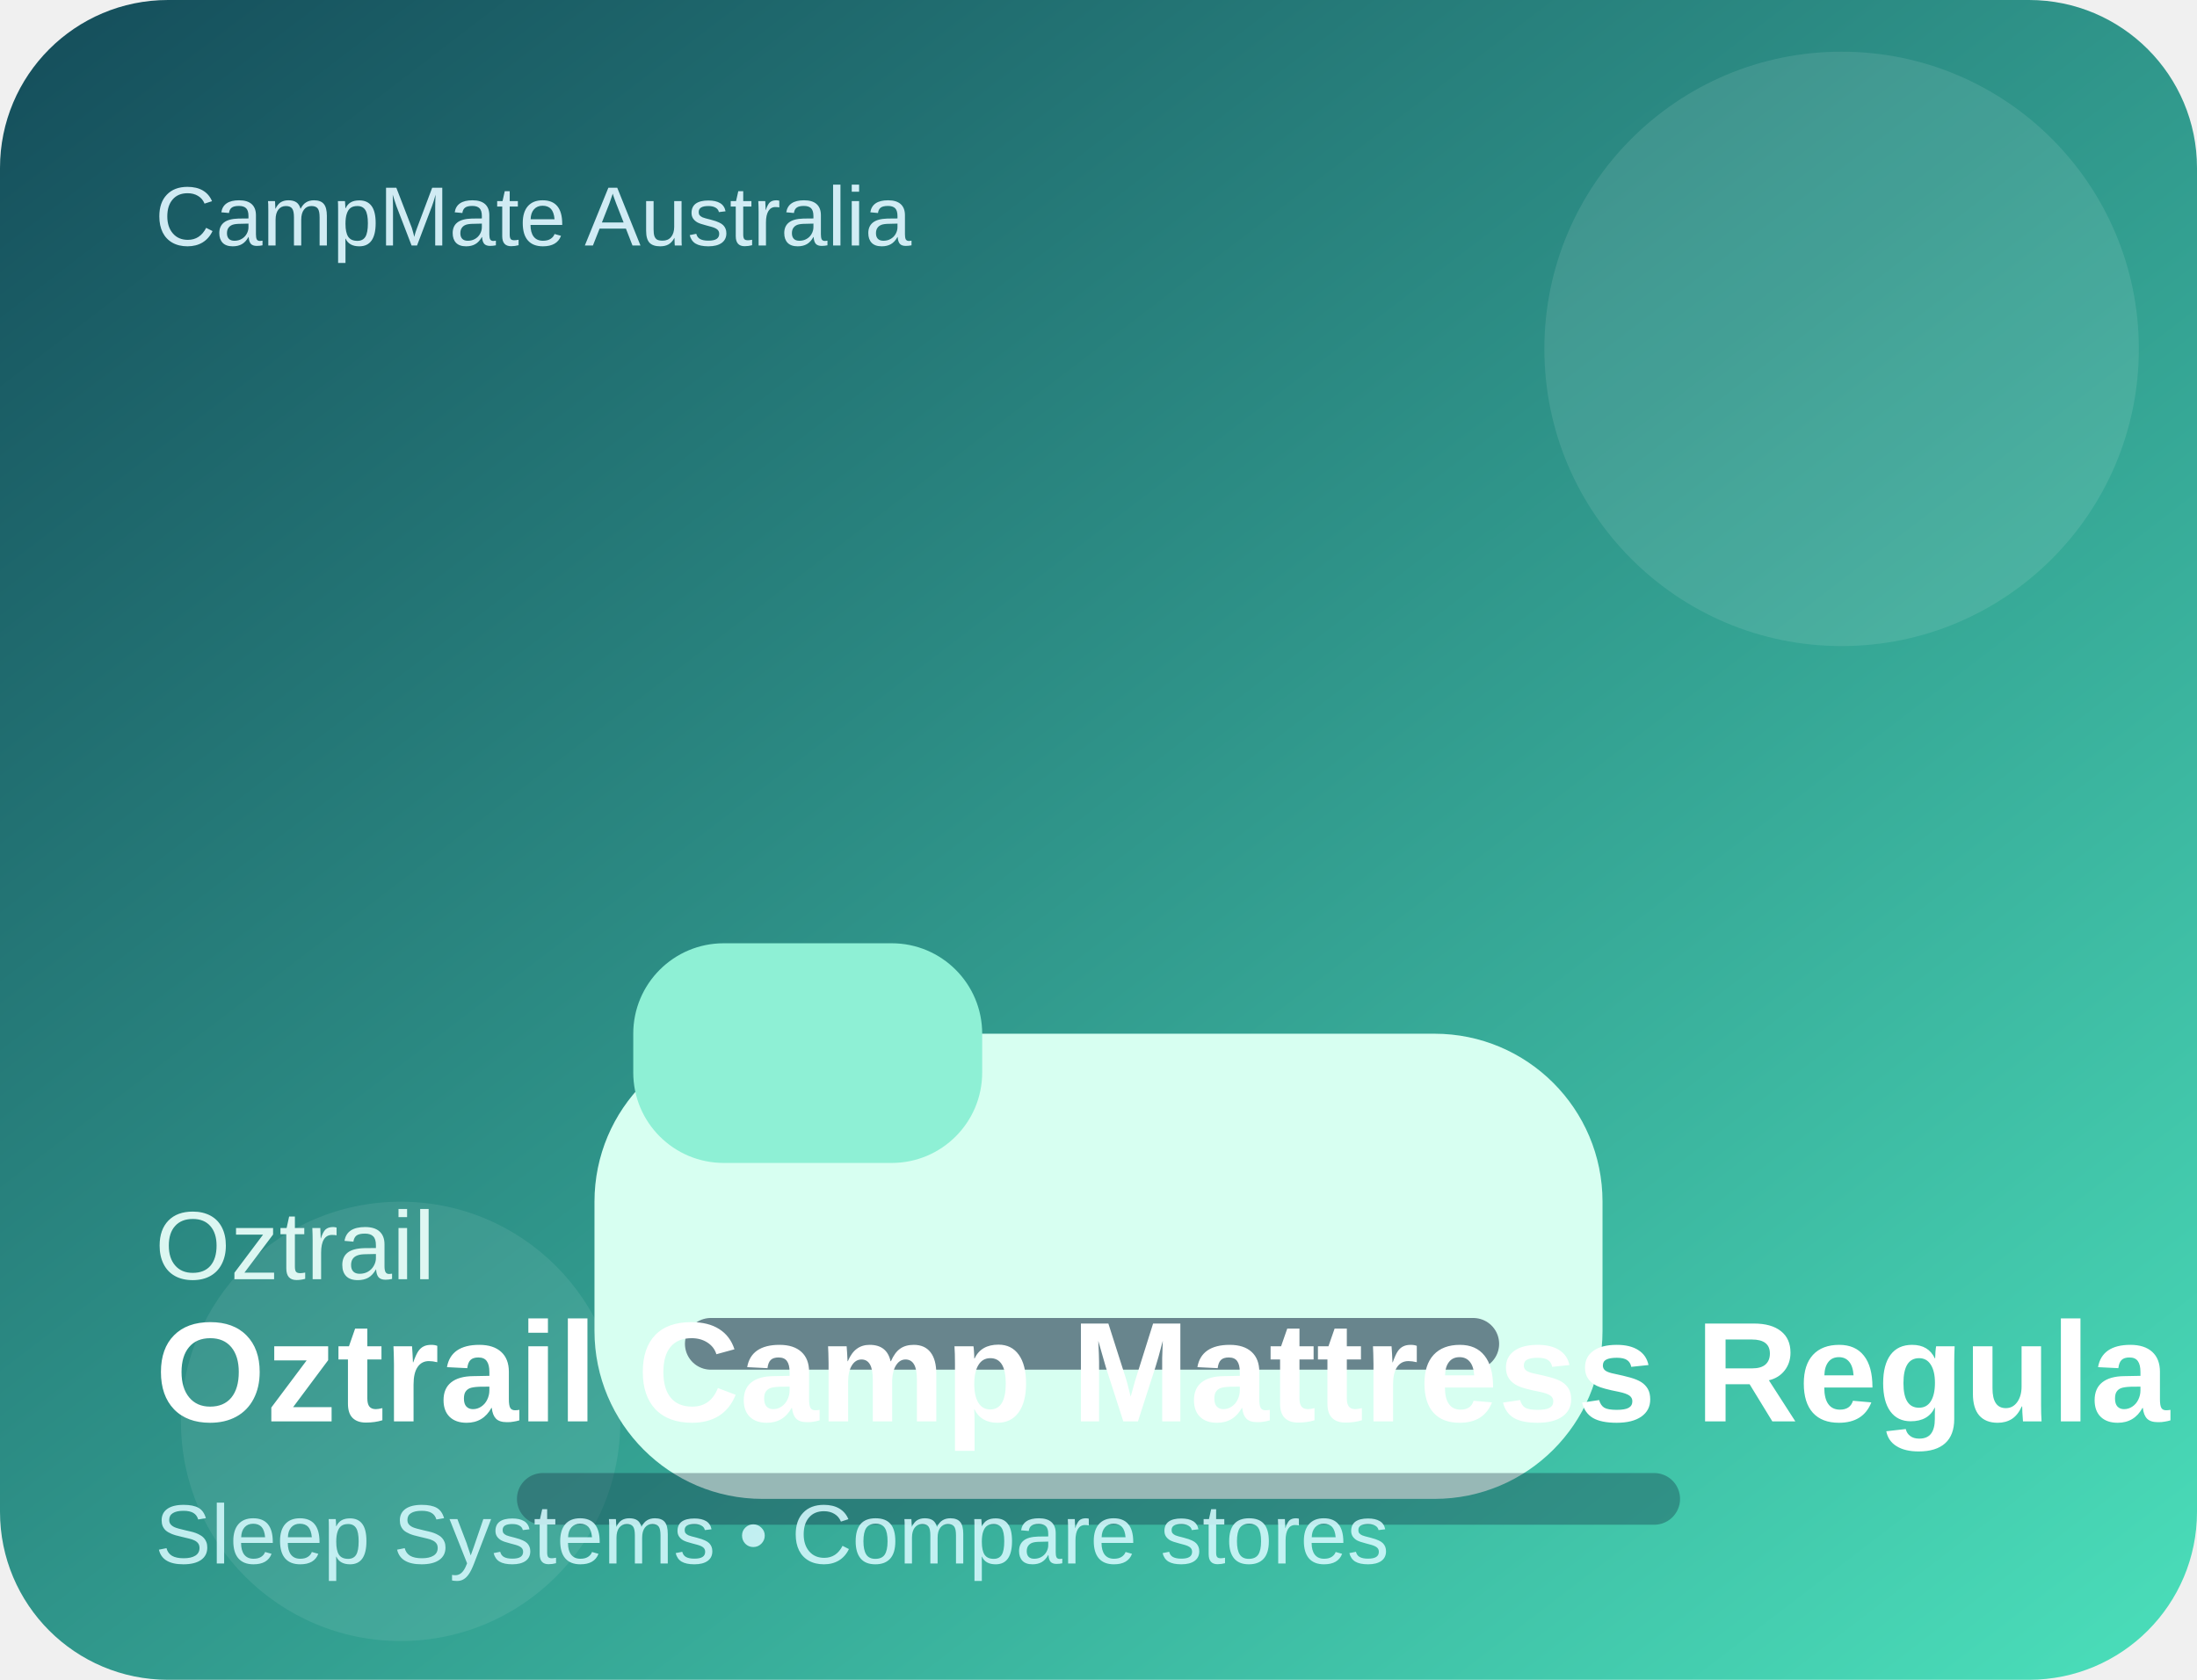
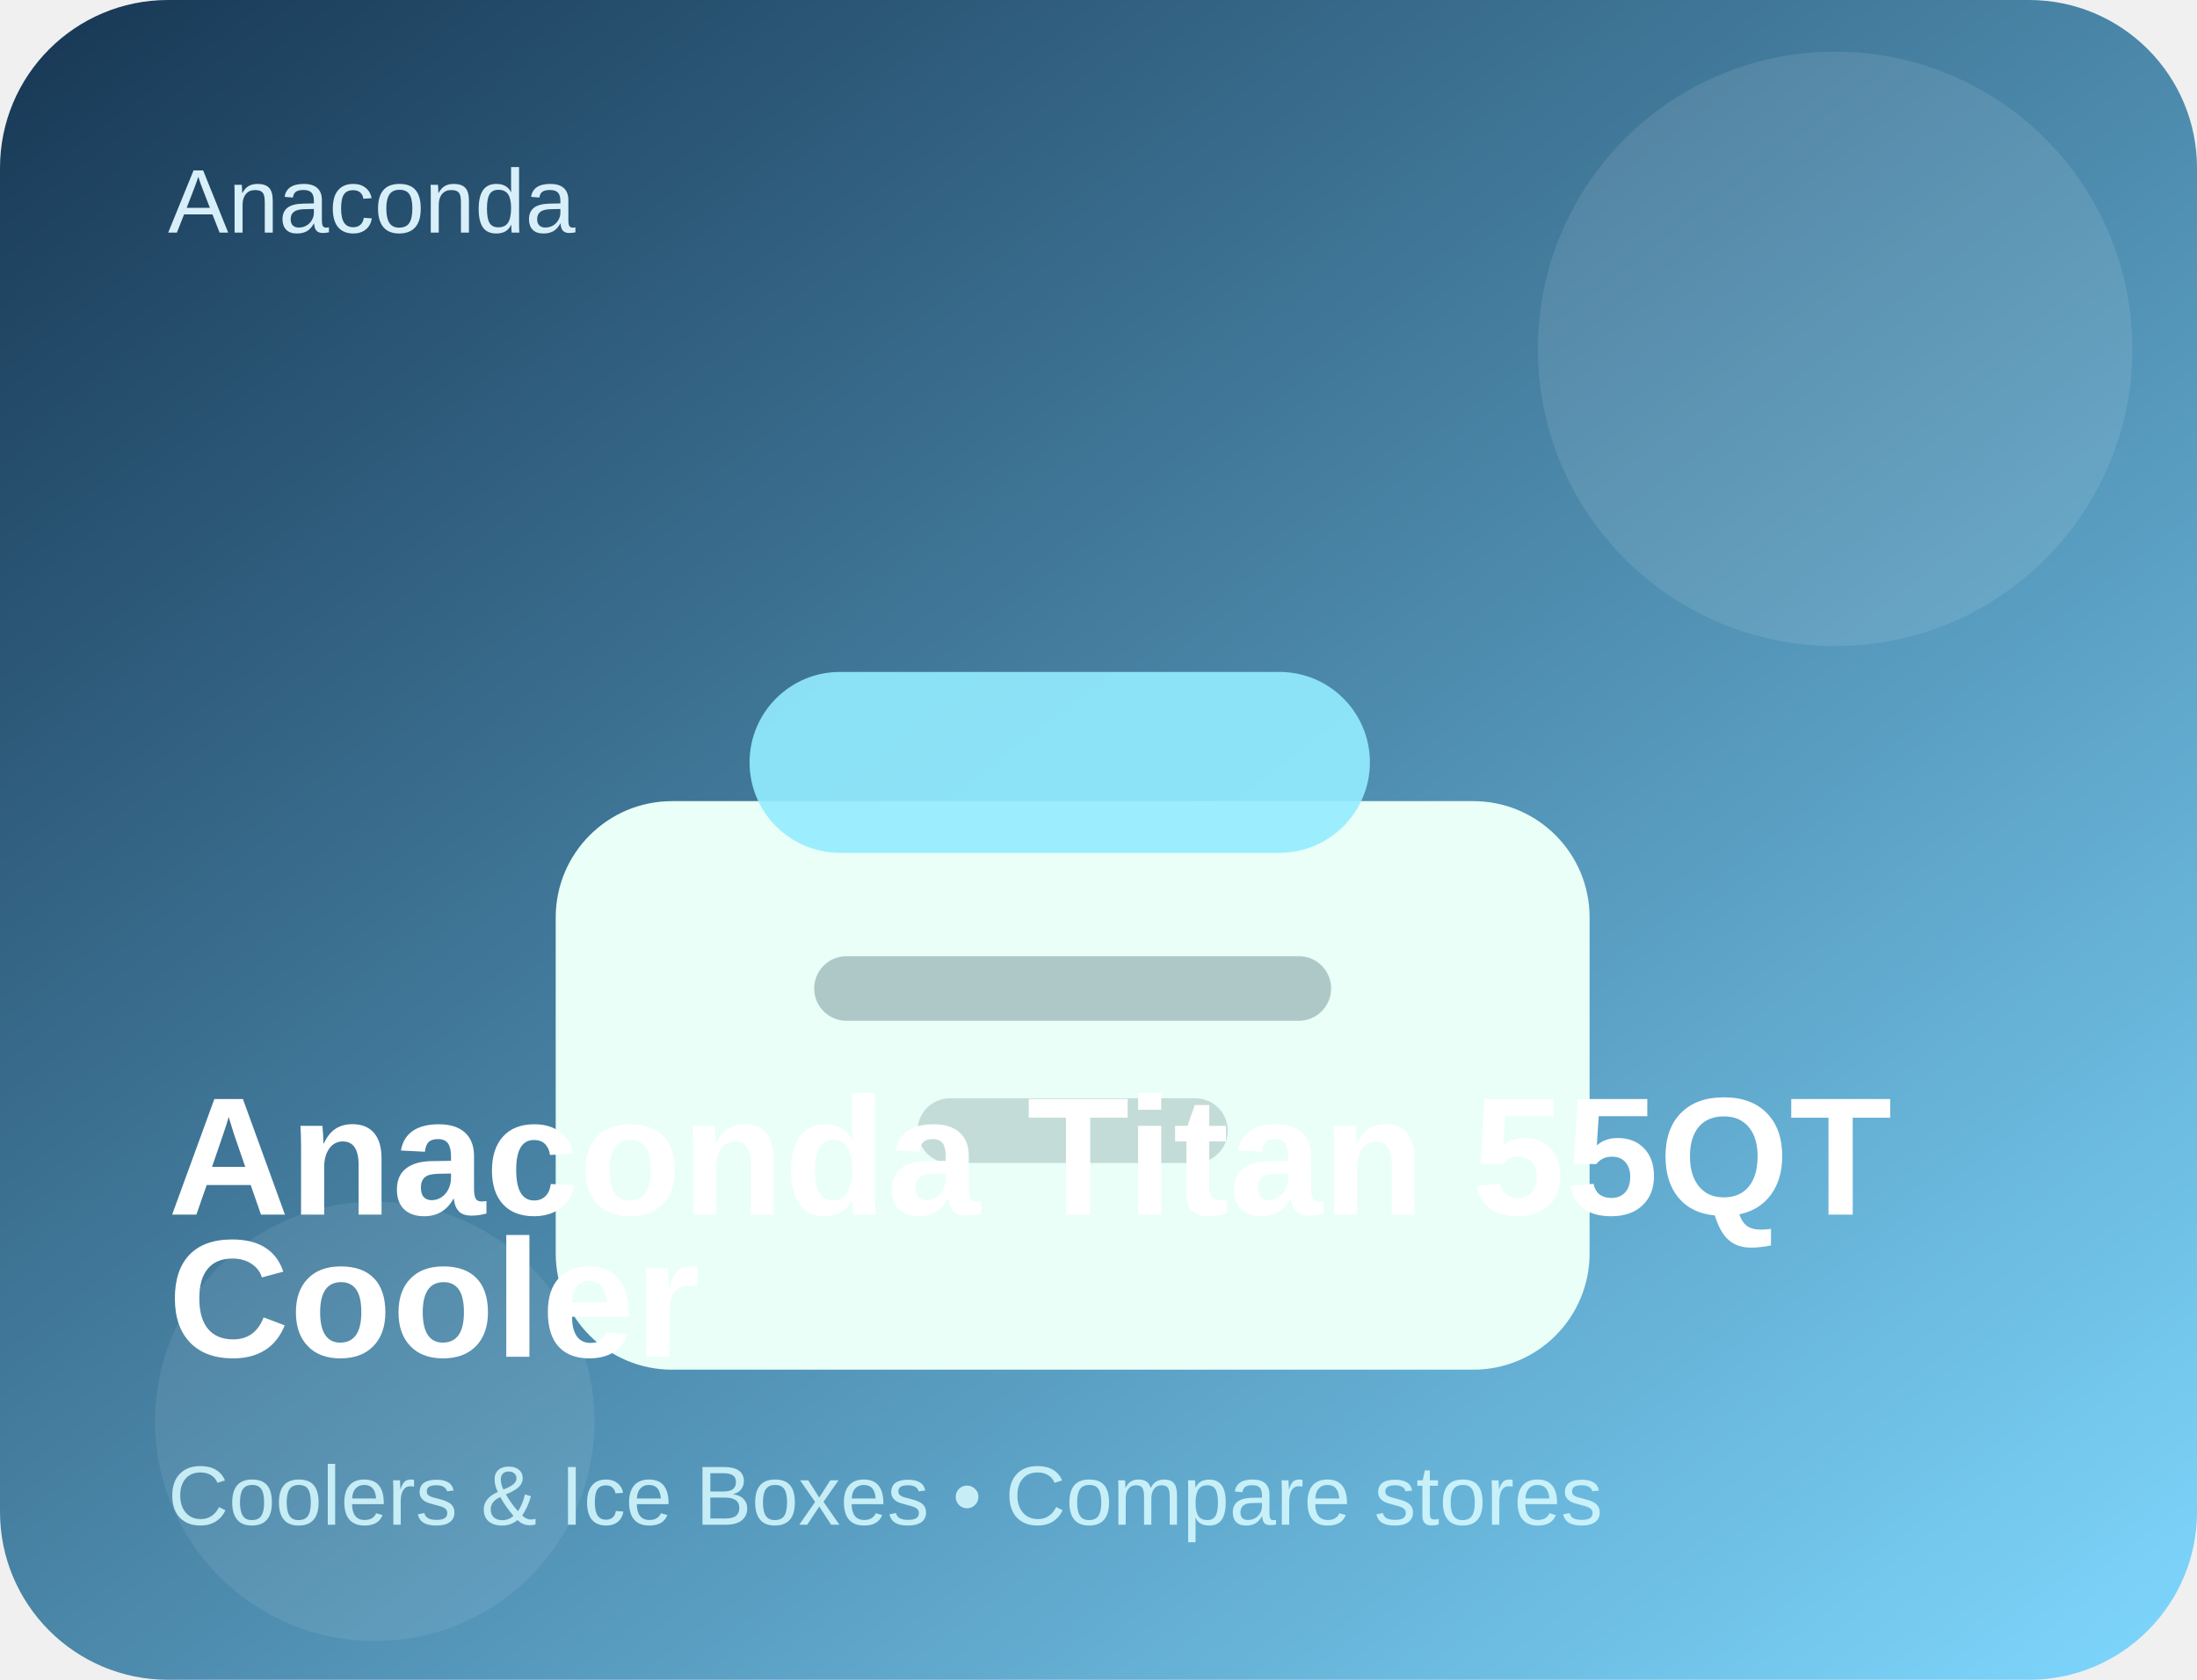
- <svg xmlns="http://www.w3.org/2000/svg" viewBox="0 0 340 260" role="img" aria-label="Oztrail Camp Mattress Regular 13">
+ <svg xmlns="http://www.w3.org/2000/svg" viewBox="0 0 340 260" role="img" aria-label="Anaconda Titan 55QT Cooler">
  <defs>
    <linearGradient id="g" x1="0" y1="0" x2="1" y2="1">
-       <stop offset="0%" stop-color="#144c5a" />
-       <stop offset="100%" stop-color="#4be0bb" />
+       <stop offset="0%" stop-color="#163653" />
+       <stop offset="100%" stop-color="#7fd8ff" />
    </linearGradient>
  </defs>
  <rect width="340" height="260" rx="26" fill="url(#g)" />
-   <circle cx="285" cy="54" r="46" fill="#ffffff" opacity="0.10" />
-   <circle cx="62" cy="220" r="34" fill="#ffffff" opacity="0.08" />
-   <rect x="92" y="160" width="156" height="72" rx="26" fill="#d7fff1" />
-   <rect x="98" y="146" width="54" height="34" rx="14" fill="#8ef0d5" />
-   <path d="M110 208 h118" stroke="#0c203a" stroke-width="8" stroke-linecap="round" opacity="0.55" />
-   <path d="M84 232 h172" stroke="#0c203a" stroke-width="8" stroke-linecap="round" opacity="0.32" />
-   <text x="24" y="38" font-family="Arial, Helvetica, sans-serif" font-size="13" fill="#dff6ff" opacity="0.92">CampMate Australia</text>
-   <text x="24" y="198" font-family="Arial, Helvetica, sans-serif" font-size="15" fill="#ecfffb" opacity="0.92">Oztrail</text>
-   <text x="24" y="220" font-family="Arial, Helvetica, sans-serif" font-size="22" font-weight="700" fill="#ffffff">Oztrail Camp Mattress Regula</text>
-   <text x="24" y="242" font-family="Arial, Helvetica, sans-serif" font-size="13" fill="#d8faff" opacity="0.86">Sleep Systems • Compare stores</text>
+   <circle cx="284" cy="54" r="46" fill="#ffffff" opacity="0.10" />
+   <circle cx="58" cy="220" r="34" fill="#ffffff" opacity="0.08" />
+   <rect x="86" y="124" width="160" height="88" rx="18" fill="#e9fff7" />
+   <rect x="116" y="104" width="96" height="28" rx="14" fill="#93ecff" opacity="0.9" />
+   <rect x="126" y="148" width="80" height="10" rx="5" fill="#163b4b" opacity="0.28" />
+   <rect x="142" y="170" width="48" height="10" rx="5" fill="#163b4b" opacity="0.18" />
+   <text x="26" y="36" font-family="Arial, Helvetica, sans-serif" font-size="14" fill="#dff6ff" opacity="0.96">Anaconda</text>
+   <text x="26" y="188" font-family="Arial, Helvetica, sans-serif" font-size="26" font-weight="700" fill="#ffffff">Anaconda Titan 55QT</text>
+   <text x="26" y="210" font-family="Arial, Helvetica, sans-serif" font-size="26" font-weight="700" fill="#ffffff">Cooler</text>
+   <text x="26" y="236" font-family="Arial, Helvetica, sans-serif" font-size="13" fill="#d8faff" opacity="0.86">Coolers &amp; Ice Boxes • Compare stores</text>
</svg>
